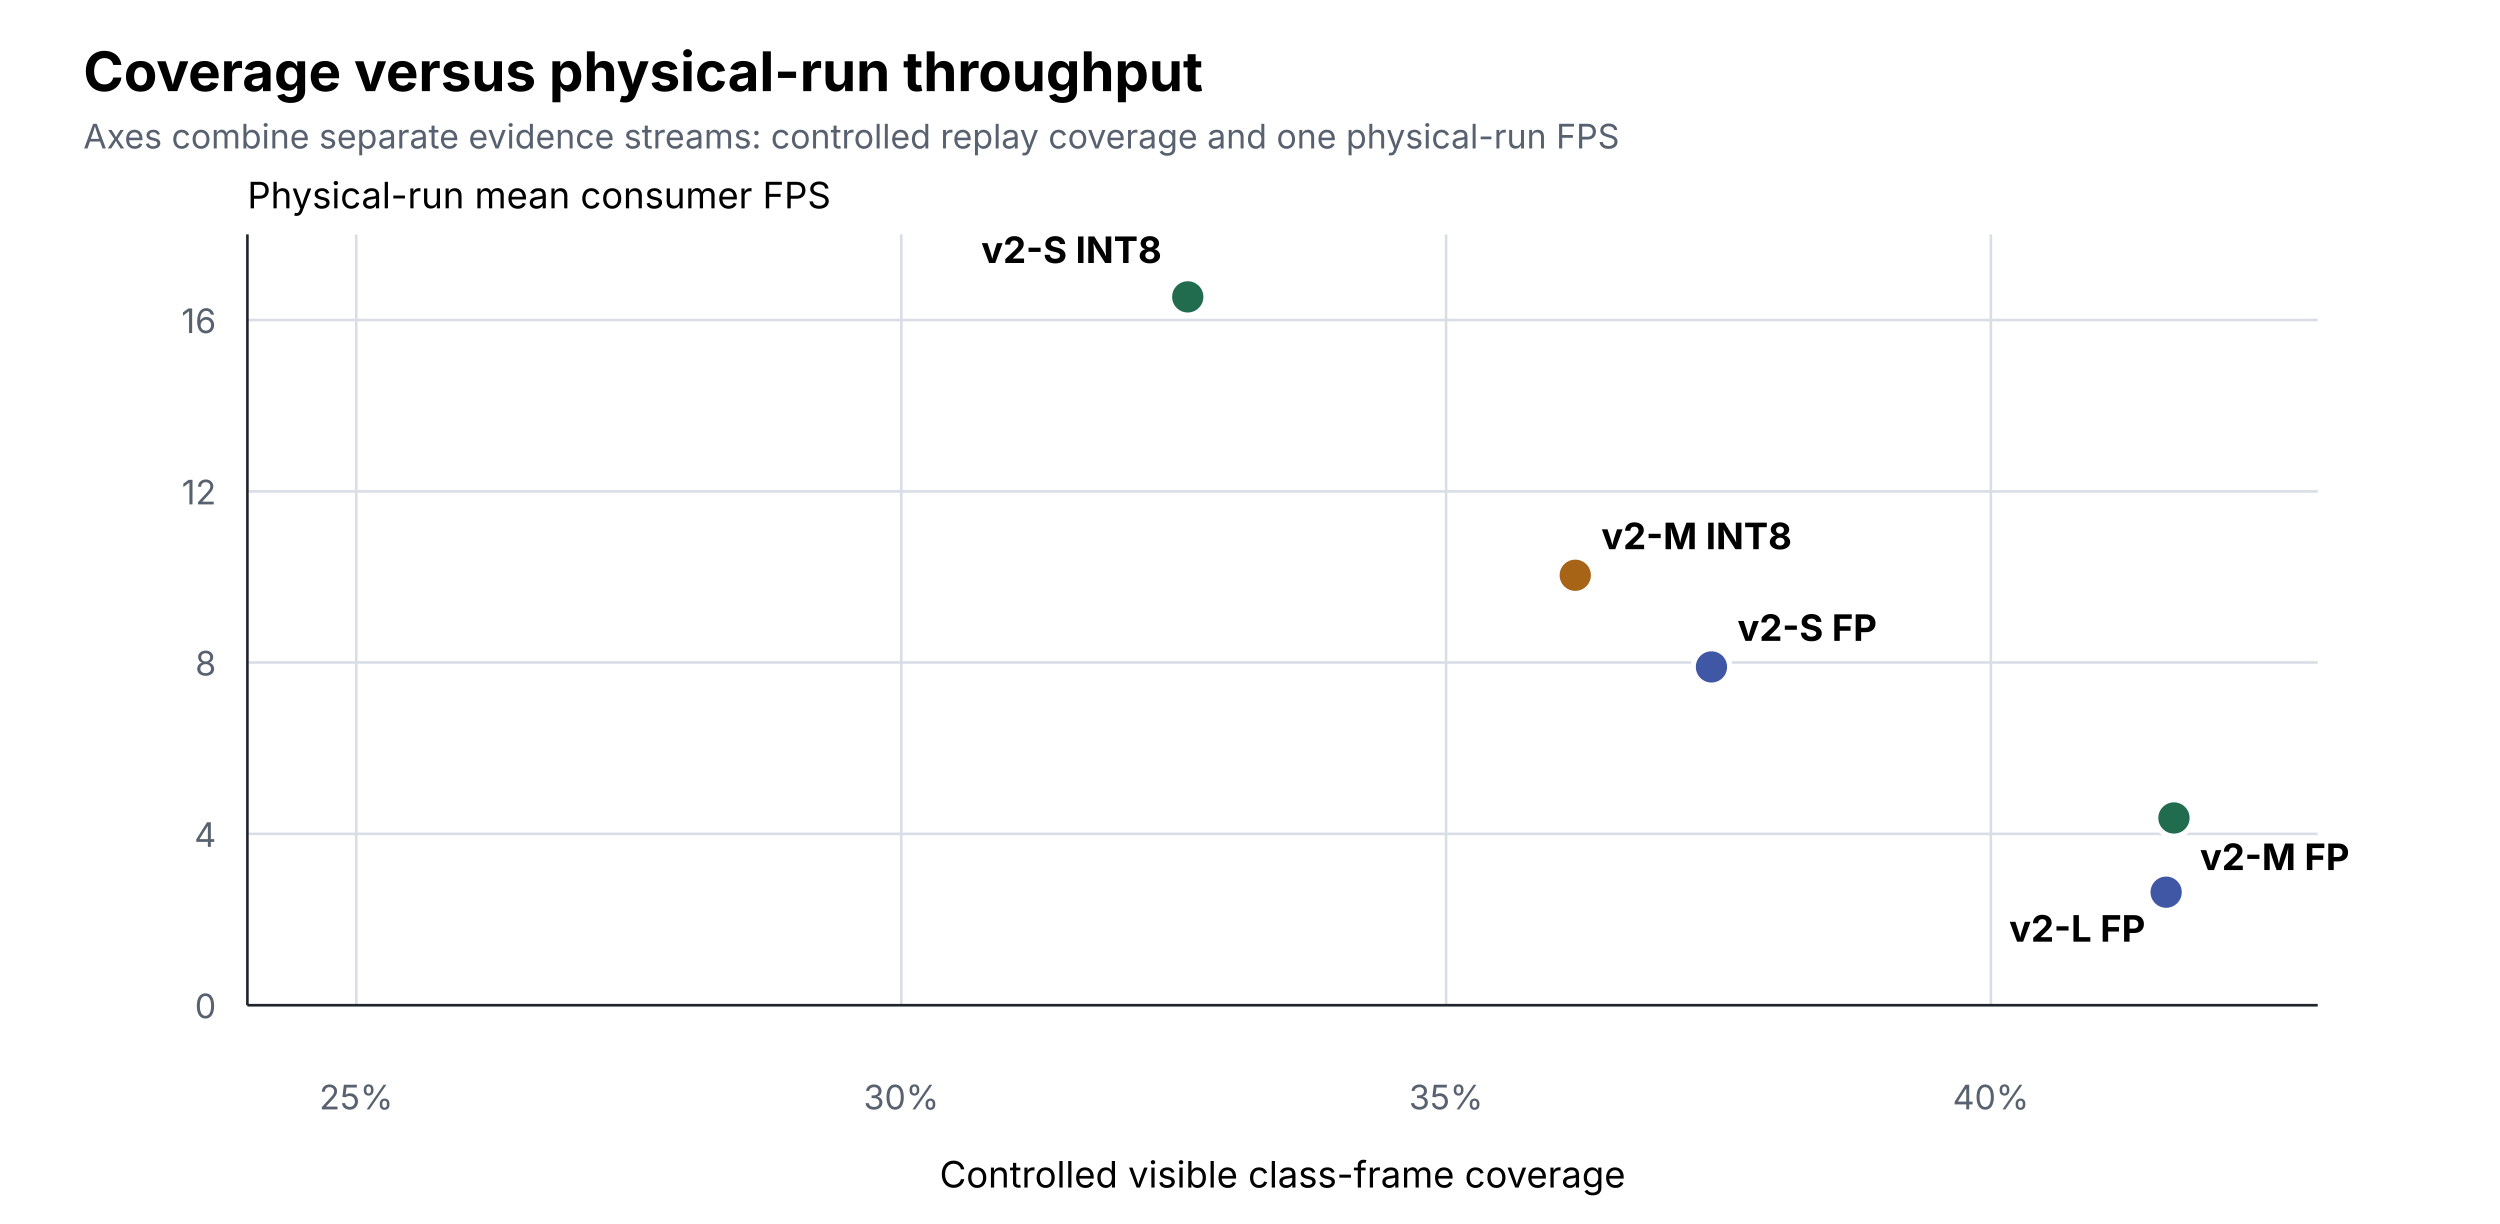
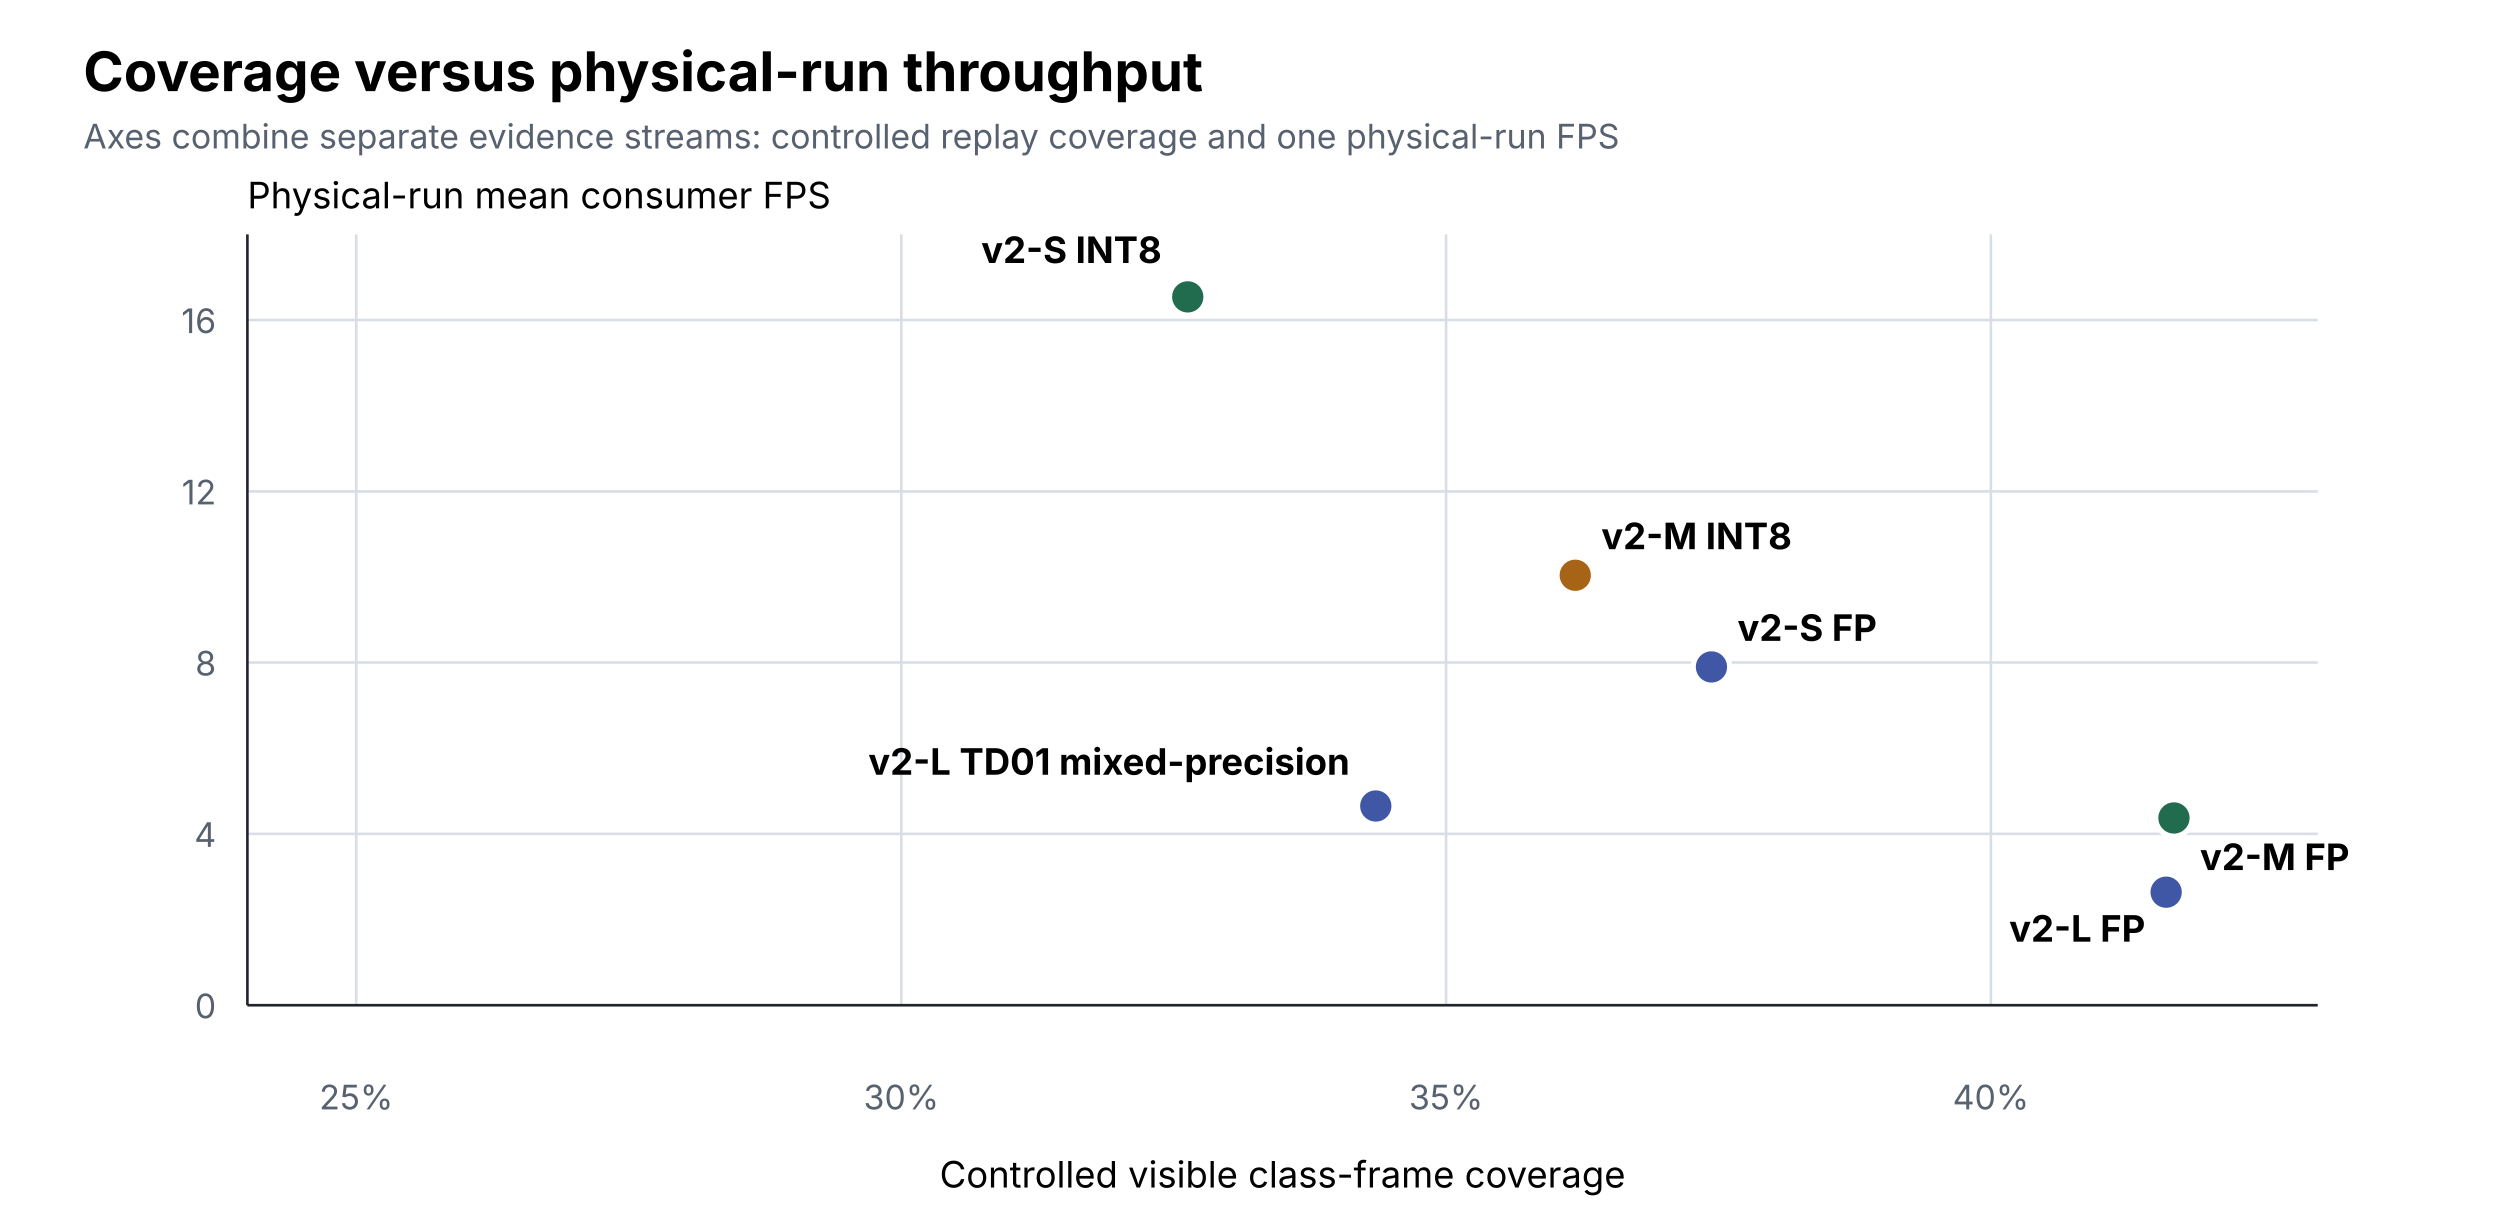
<svg xmlns="http://www.w3.org/2000/svg" width="960" height="470" viewBox="0 0 960 470" role="img" aria-labelledby="title desc">
  <rect width="100%" height="100%" fill="white" />
  <style>text { font-family: system-ui, -apple-system, BlinkMacSystemFont, 'Segoe UI', sans-serif; } .muted { fill: #58616f; } .small { font-size: 13px; } .label { font-size: 14px; } .value { font-size: 14px; font-weight: 650; }</style>
  <text x="32" y="35" font-size="21" font-weight="700">Coverage versus physical-run throughput</text>
  <text x="32" y="57" class="muted small">Axes combine separate evidence streams: controlled replay coverage and one physical-run FPS</text>
  <line x1="136.8" y1="90" x2="136.8" y2="386" stroke="#d8dde6" />
  <text x="136.8" y="426" text-anchor="middle" class="muted small">25%</text>
  <line x1="346.1" y1="90" x2="346.1" y2="386" stroke="#d8dde6" />
  <text x="346.1" y="426" text-anchor="middle" class="muted small">30%</text>
  <line x1="555.3" y1="90" x2="555.3" y2="386" stroke="#d8dde6" />
  <text x="555.3" y="426" text-anchor="middle" class="muted small">35%</text>
  <line x1="764.5" y1="90" x2="764.5" y2="386" stroke="#d8dde6" />
  <text x="764.5" y="426" text-anchor="middle" class="muted small">40%</text>
  <line x1="95" y1="386.0" x2="890" y2="386.0" stroke="#d8dde6" />
  <text x="83" y="391.0" text-anchor="end" class="muted small">0</text>
  <line x1="95" y1="320.2" x2="890" y2="320.2" stroke="#d8dde6" />
  <text x="83" y="325.2" text-anchor="end" class="muted small">4</text>
  <line x1="95" y1="254.4" x2="890" y2="254.4" stroke="#d8dde6" />
  <text x="83" y="259.4" text-anchor="end" class="muted small">8</text>
  <line x1="95" y1="188.7" x2="890" y2="188.7" stroke="#d8dde6" />
  <text x="83" y="193.7" text-anchor="end" class="muted small">12</text>
  <line x1="95" y1="122.9" x2="890" y2="122.9" stroke="#d8dde6" />
  <text x="83" y="127.9" text-anchor="end" class="muted small">16</text>
  <line x1="95" y1="386" x2="890" y2="386" stroke="#20242b" />
  <line x1="95" y1="90" x2="95" y2="386" stroke="#20242b" />
  <text x="95" y="80" class="label">Physical-run mean consumer FPS</text>
  <text x="492.5" y="456" text-anchor="middle" class="label">Controlled visible class-frame coverage</text>
  <circle cx="657.2" cy="256.1" r="7" fill="#4057a5" stroke="white" stroke-width="2" />
  <text x="667.2" y="246.1" text-anchor="start" class="value">v2-S FP</text>
  <circle cx="456.1" cy="114.0" r="7" fill="#216b4f" stroke="white" stroke-width="2" />
  <text x="446.1" y="101.0" text-anchor="end" class="value">v2-S INT8</text>
  <circle cx="834.8" cy="314.1" r="7" fill="#216b4f" stroke="white" stroke-width="2" />
  <text x="844.8" y="334.1" text-anchor="start" class="value">v2-M FP</text>
  <circle cx="604.9" cy="220.9" r="7" fill="#a76416" stroke="white" stroke-width="2" />
  <text x="614.9" y="210.9" text-anchor="start" class="value">v2-M INT8</text>
  <circle cx="831.8" cy="342.6" r="7" fill="#4057a5" stroke="white" stroke-width="2" />
  <text x="823.8" y="361.6" text-anchor="end" class="value">v2-L FP</text>
+   <circle cx="528.3" cy="309.5" r="7" fill="#4057a5" stroke="white" stroke-width="2" />
+   <text x="518.3" y="297.5" text-anchor="end" class="value">v2-L TD01 mixed-precision</text>
</svg>
